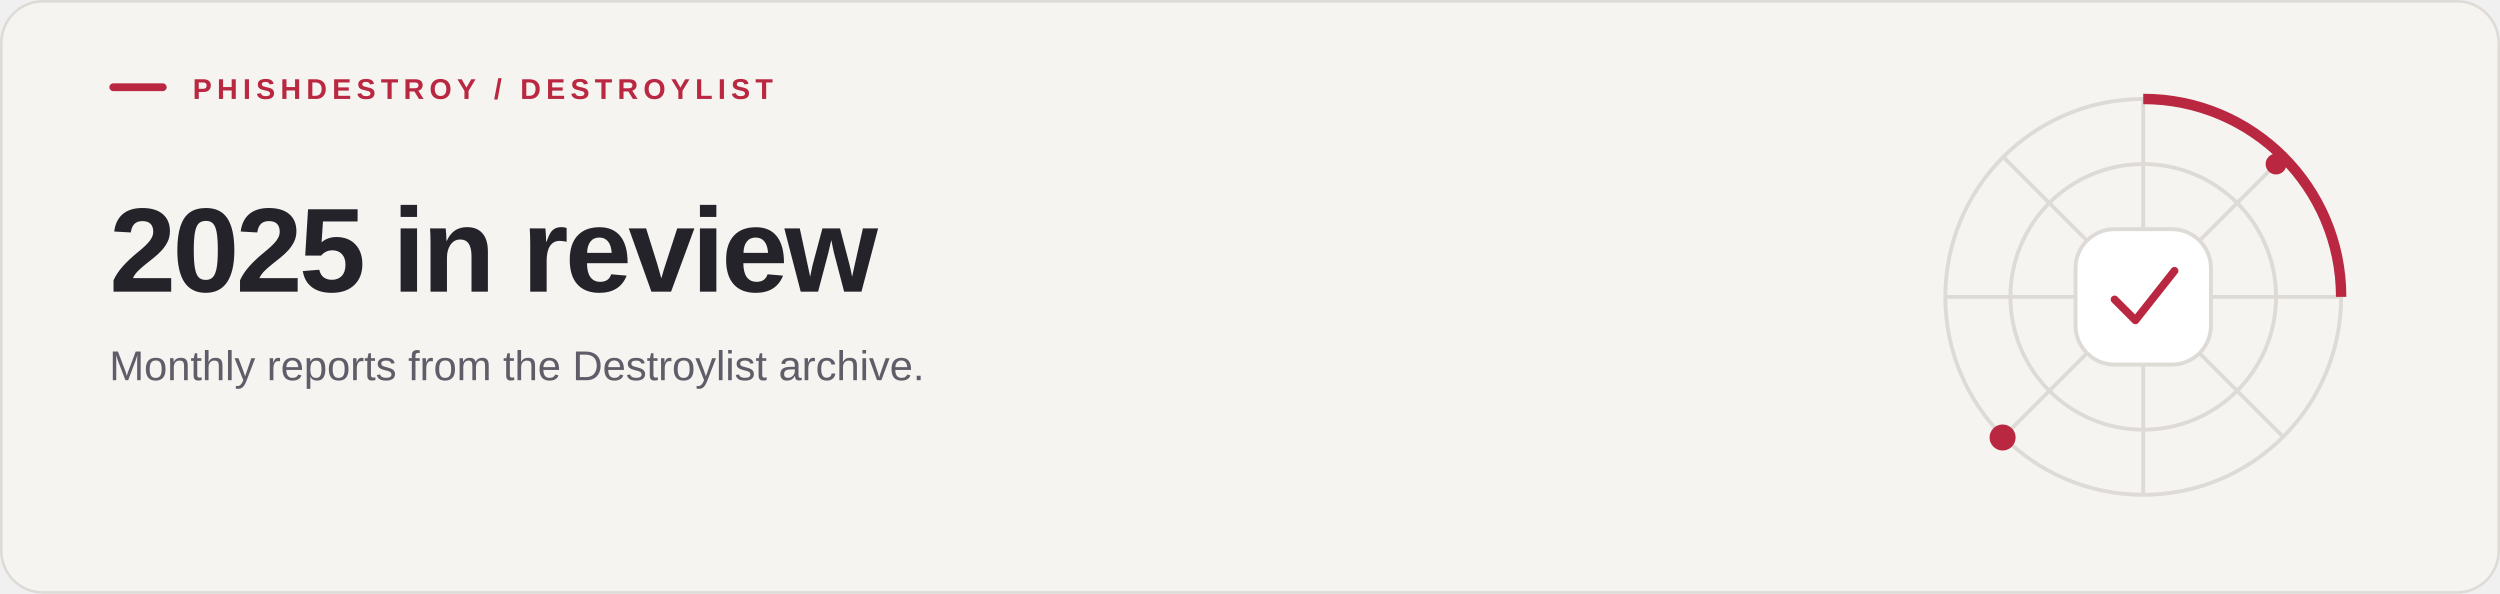
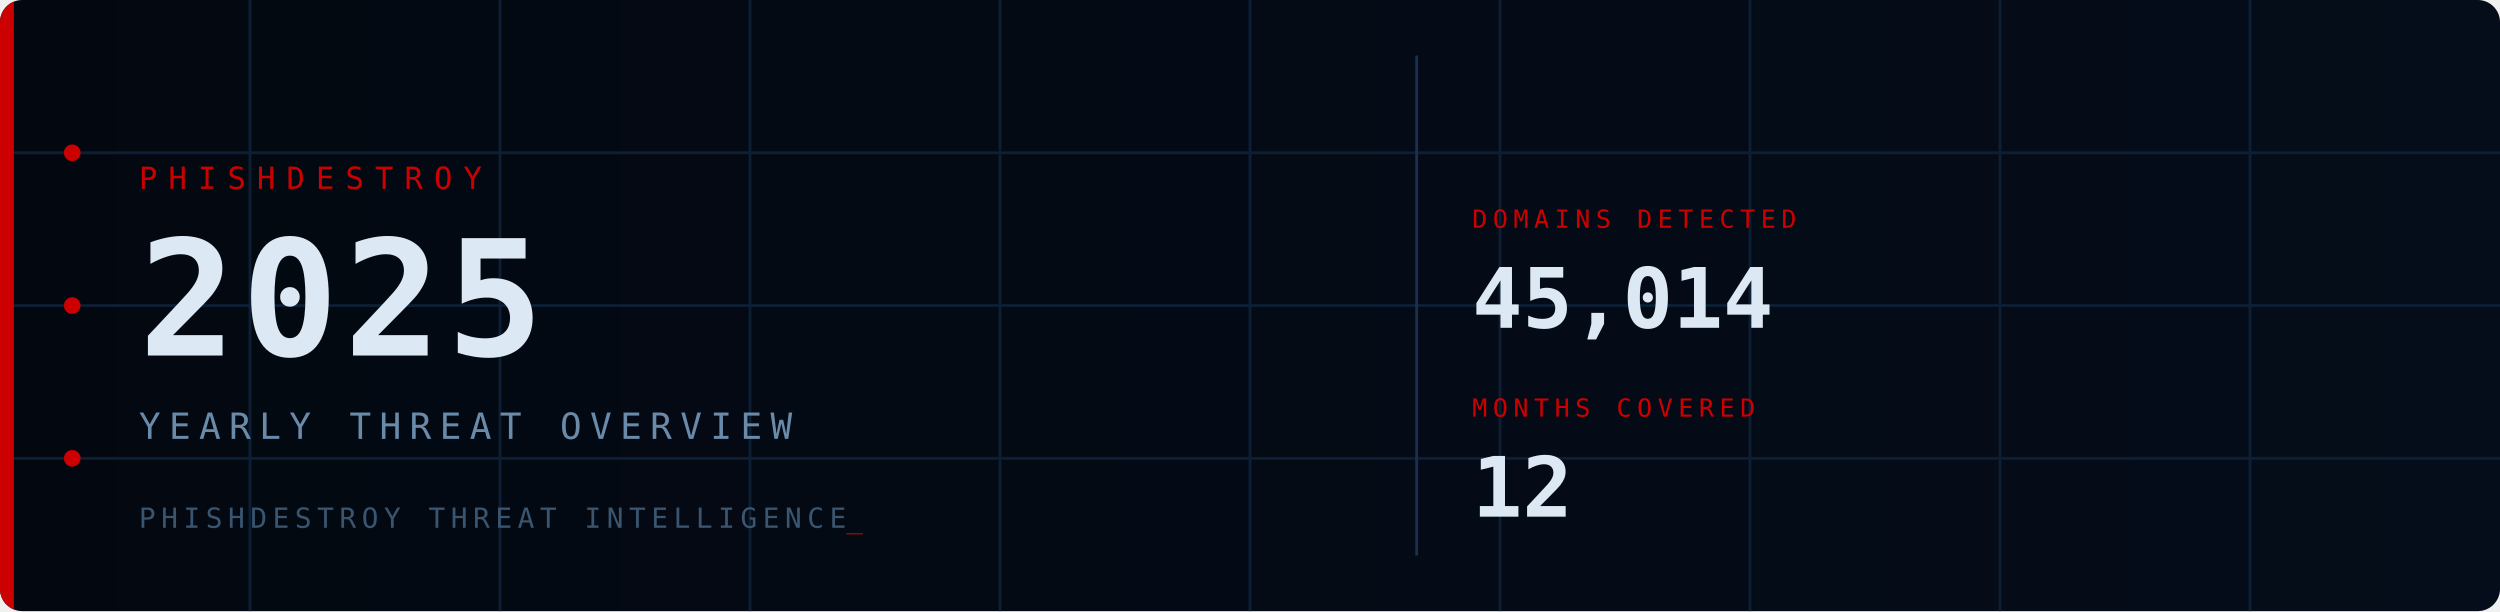
- <svg xmlns="http://www.w3.org/2000/svg" width="960" height="228" viewBox="0 0 960 228" role="img" aria-labelledby="title desc">
-   <style>
-     .bg{fill:#f6f4f1}.border,.line{stroke:#dedbd7}.title{fill:#25232a}.muted{fill:#615d68}.accent{stroke:#b92740}.label,.dot{fill:#b92740}.panel{fill:#fff;stroke:#dedbd7}
-     @media(prefers-color-scheme:dark){.bg{fill:#191b22}.border,.line{stroke:#363943}.title{fill:#f4f1ee}.muted{fill:#b9b7c1}.accent{stroke:#ef8496}.label,.dot{fill:#ef8496}.panel{fill:#242730;stroke:#464955}}
-   </style>
-   <rect class="bg border" x=".5" y=".5" width="959" height="227" rx="16" />
-   <rect class="dot" x="42" y="32" width="22" height="3" rx="1.5" />
-   <text class="label" x="74" y="38" font-family="Arial,Helvetica,sans-serif" font-size="11" font-weight="700" letter-spacing="2">PHISHDESTROY / DESTROYLIST</text>
-   <text class="title" x="42" y="112" font-family="Arial,Helvetica,sans-serif" font-size="46" font-weight="700" letter-spacing="-1.3">
-     <tspan x="42" dy="0">2025 in review</tspan>
-   </text>
-   <text class="muted" x="42" y="146" font-family="Arial,Helvetica,sans-serif" font-size="16">Monthly reports from the Destroylist archive.</text>
-   <g fill="none" stroke-width="1.5">
-     <circle class="line" cx="823" cy="114" r="76" />
-     <circle class="line" cx="823" cy="114" r="51" />
-     <path class="line" d="M747 114h152M823 38v152M769 60l108 108M769 168l108-108" />
-     <path class="accent" d="M823 38a76 76 0 0 1 76 76" stroke-width="4" />
-     <rect class="panel" x="797" y="88" width="52" height="52" rx="15" />
-     <path class="accent" d="m812 115 8 8 15-19" stroke-width="3" stroke-linecap="round" stroke-linejoin="round" />
-     <circle class="dot" cx="769" cy="168" r="5" />
-     <circle class="dot" cx="874" cy="63" r="4" />
+ <svg xmlns="http://www.w3.org/2000/svg" viewBox="0 0 900 220" width="900" height="220">
+   <defs>
+     <style>
+       @keyframes fadein { from { opacity:0; transform:translateY(6px); } to { opacity:1; transform:translateY(0); } }
+       @keyframes fadein_r { from { opacity:0; transform:translateX(8px); } to { opacity:1; transform:translateX(0); } }
+       @keyframes pulse { 0%,100%{ opacity:1; } 50%{ opacity:0.2; } }
+       @keyframes blink { 0%,100%{ opacity:1; } 50%{ opacity:0; } }
+       @keyframes scanline { from{ transform:translateY(-20px); } to{ transform:translateY(240px); } }
+       @keyframes arc1 { from{ stroke-dashoffset:566; } to{ stroke-dashoffset:0; } }
+       @keyframes arc2 { from{ stroke-dashoffset:440; } to{ stroke-dashoffset:0; } }
+       @keyframes glow { 0%,100%{ opacity:1; } 50%{ opacity:0.7; } }
+       .fi0{ animation:fadein 0.7s ease 0.10s; }
+       .fi1{ animation:fadein 0.7s ease 0.30s; }
+       .fi2{ animation:fadein 0.7s ease 0.50s; }
+       .fi3{ animation:fadein 0.7s ease 0.65s; }
+       .fr1{ animation:fadein_r 0.6s ease 0.70s; }
+       .fr2{ animation:fadein_r 0.6s ease 0.90s; }
+       .p0{ animation:pulse 2.5s ease-in-out infinite 0.0s; }
+       .p1{ animation:pulse 2.5s ease-in-out infinite 0.8s; }
+       .p2{ animation:pulse 2.5s ease-in-out infinite 1.6s; }
+       .cur{ animation:blink 1s step-end infinite; }
+       .scan{ animation:scanline 4s linear infinite 1s; }
+       .a1{ animation:arc1 2s ease-out 0.2s; }
+       .a2{ animation:arc2 2.5s ease-out 0.5s; }
+       .bar{ animation:glow 3s ease-in-out infinite; }
+     </style>
+     <linearGradient id="bg" x1="0" y1="0" x2="1" y2="0">
+       <stop offset="0%" stop-color="#030810" />
+       <stop offset="100%" stop-color="#050d1a" />
+     </linearGradient>
+     <linearGradient id="sg" x1="0" y1="0" x2="0" y2="1">
+       <stop offset="0%" stop-color="#fff" stop-opacity="0" />
+       <stop offset="50%" stop-color="#fff" stop-opacity="0.04" />
+       <stop offset="100%" stop-color="#fff" stop-opacity="0" />
+     </linearGradient>
+     <clipPath id="cp">
+       <rect width="900" height="220" rx="8" />
+     </clipPath>
+   </defs>
+   <rect width="900" height="220" rx="8" fill="url(#bg)" />
+   <g clip-path="url(#cp)">
+     <g stroke="#0d1f35" stroke-width="1">
+       <line x1="90" y1="0" x2="90" y2="220" />
+       <line x1="180" y1="0" x2="180" y2="220" />
+       <line x1="270" y1="0" x2="270" y2="220" />
+       <line x1="360" y1="0" x2="360" y2="220" />
+       <line x1="450" y1="0" x2="450" y2="220" />
+       <line x1="540" y1="0" x2="540" y2="220" />
+       <line x1="630" y1="0" x2="630" y2="220" />
+       <line x1="720" y1="0" x2="720" y2="220" />
+       <line x1="810" y1="0" x2="810" y2="220" />
+       <line x1="0" y1="55" x2="900" y2="55" />
+       <line x1="0" y1="110" x2="900" y2="110" />
+       <line x1="0" y1="165" x2="900" y2="165" />
+     </g>
+     <circle class="a1" cx="870" cy="110" r="90" fill="none" stroke="#CC0000" stroke-opacity="0.22" stroke-width="1.5" stroke-dasharray="566" stroke-dashoffset="566" />
+     <circle class="a2" cx="870" cy="110" r="65" fill="none" stroke="#CC0000" stroke-opacity="0.14" stroke-width="1" stroke-dasharray="440" stroke-dashoffset="440" />
+     <rect class="scan" x="0" y="-20" width="900" height="20" fill="url(#sg)" />
+     <rect class="bar" x="0" y="0" width="5" height="220" fill="#CC0000" />
+     <circle class="p0" cx="26" cy="55" r="3" fill="#CC0000" />
+     <circle class="p1" cx="26" cy="110" r="3" fill="#CC0000" />
+     <circle class="p2" cx="26" cy="165" r="3" fill="#CC0000" />
+     <text class="fi0" x="50" y="68" font-family="monospace" font-size="11" fill="#CC0000" letter-spacing="4">PHISHDESTROY</text>
+     <text class="fi1" x="50" y="128" font-family="monospace" font-size="58" font-weight="bold" fill="#dde8f5" letter-spacing="2">2025</text>
+     <text class="fi2" x="50" y="158" font-family="monospace" font-size="13" fill="#6a8aaa" letter-spacing="3">YEARLY THREAT OVERVIEW</text>
+     <text class="fi3" x="50" y="190" font-family="monospace" font-size="10" fill="#3a5570" letter-spacing="2">PHISHDESTROY THREAT INTELLIGENCE<tspan class="cur" fill="#CC0000">_</tspan>
+     </text>
+     <line x1="510" y1="20" x2="510" y2="200" stroke="#1a3050" stroke-width="1" />
+     <g class="fr1">
+       <text x="530" y="82" font-family="monospace" font-size="9" fill="#CC0000" letter-spacing="2">DOMAINS DETECTED</text>
+       <text x="530" y="118" font-family="monospace" font-size="30" font-weight="bold" fill="#dde8f5">45,014</text>
+     </g>
+     <g class="fr2">
+       <text x="530" y="150" font-family="monospace" font-size="9" fill="#CC0000" letter-spacing="2">MONTHS COVERED</text>
+       <text x="530" y="186" font-family="monospace" font-size="30" font-weight="bold" fill="#dde8f5">12</text>
+     </g>
  </g>
</svg>
